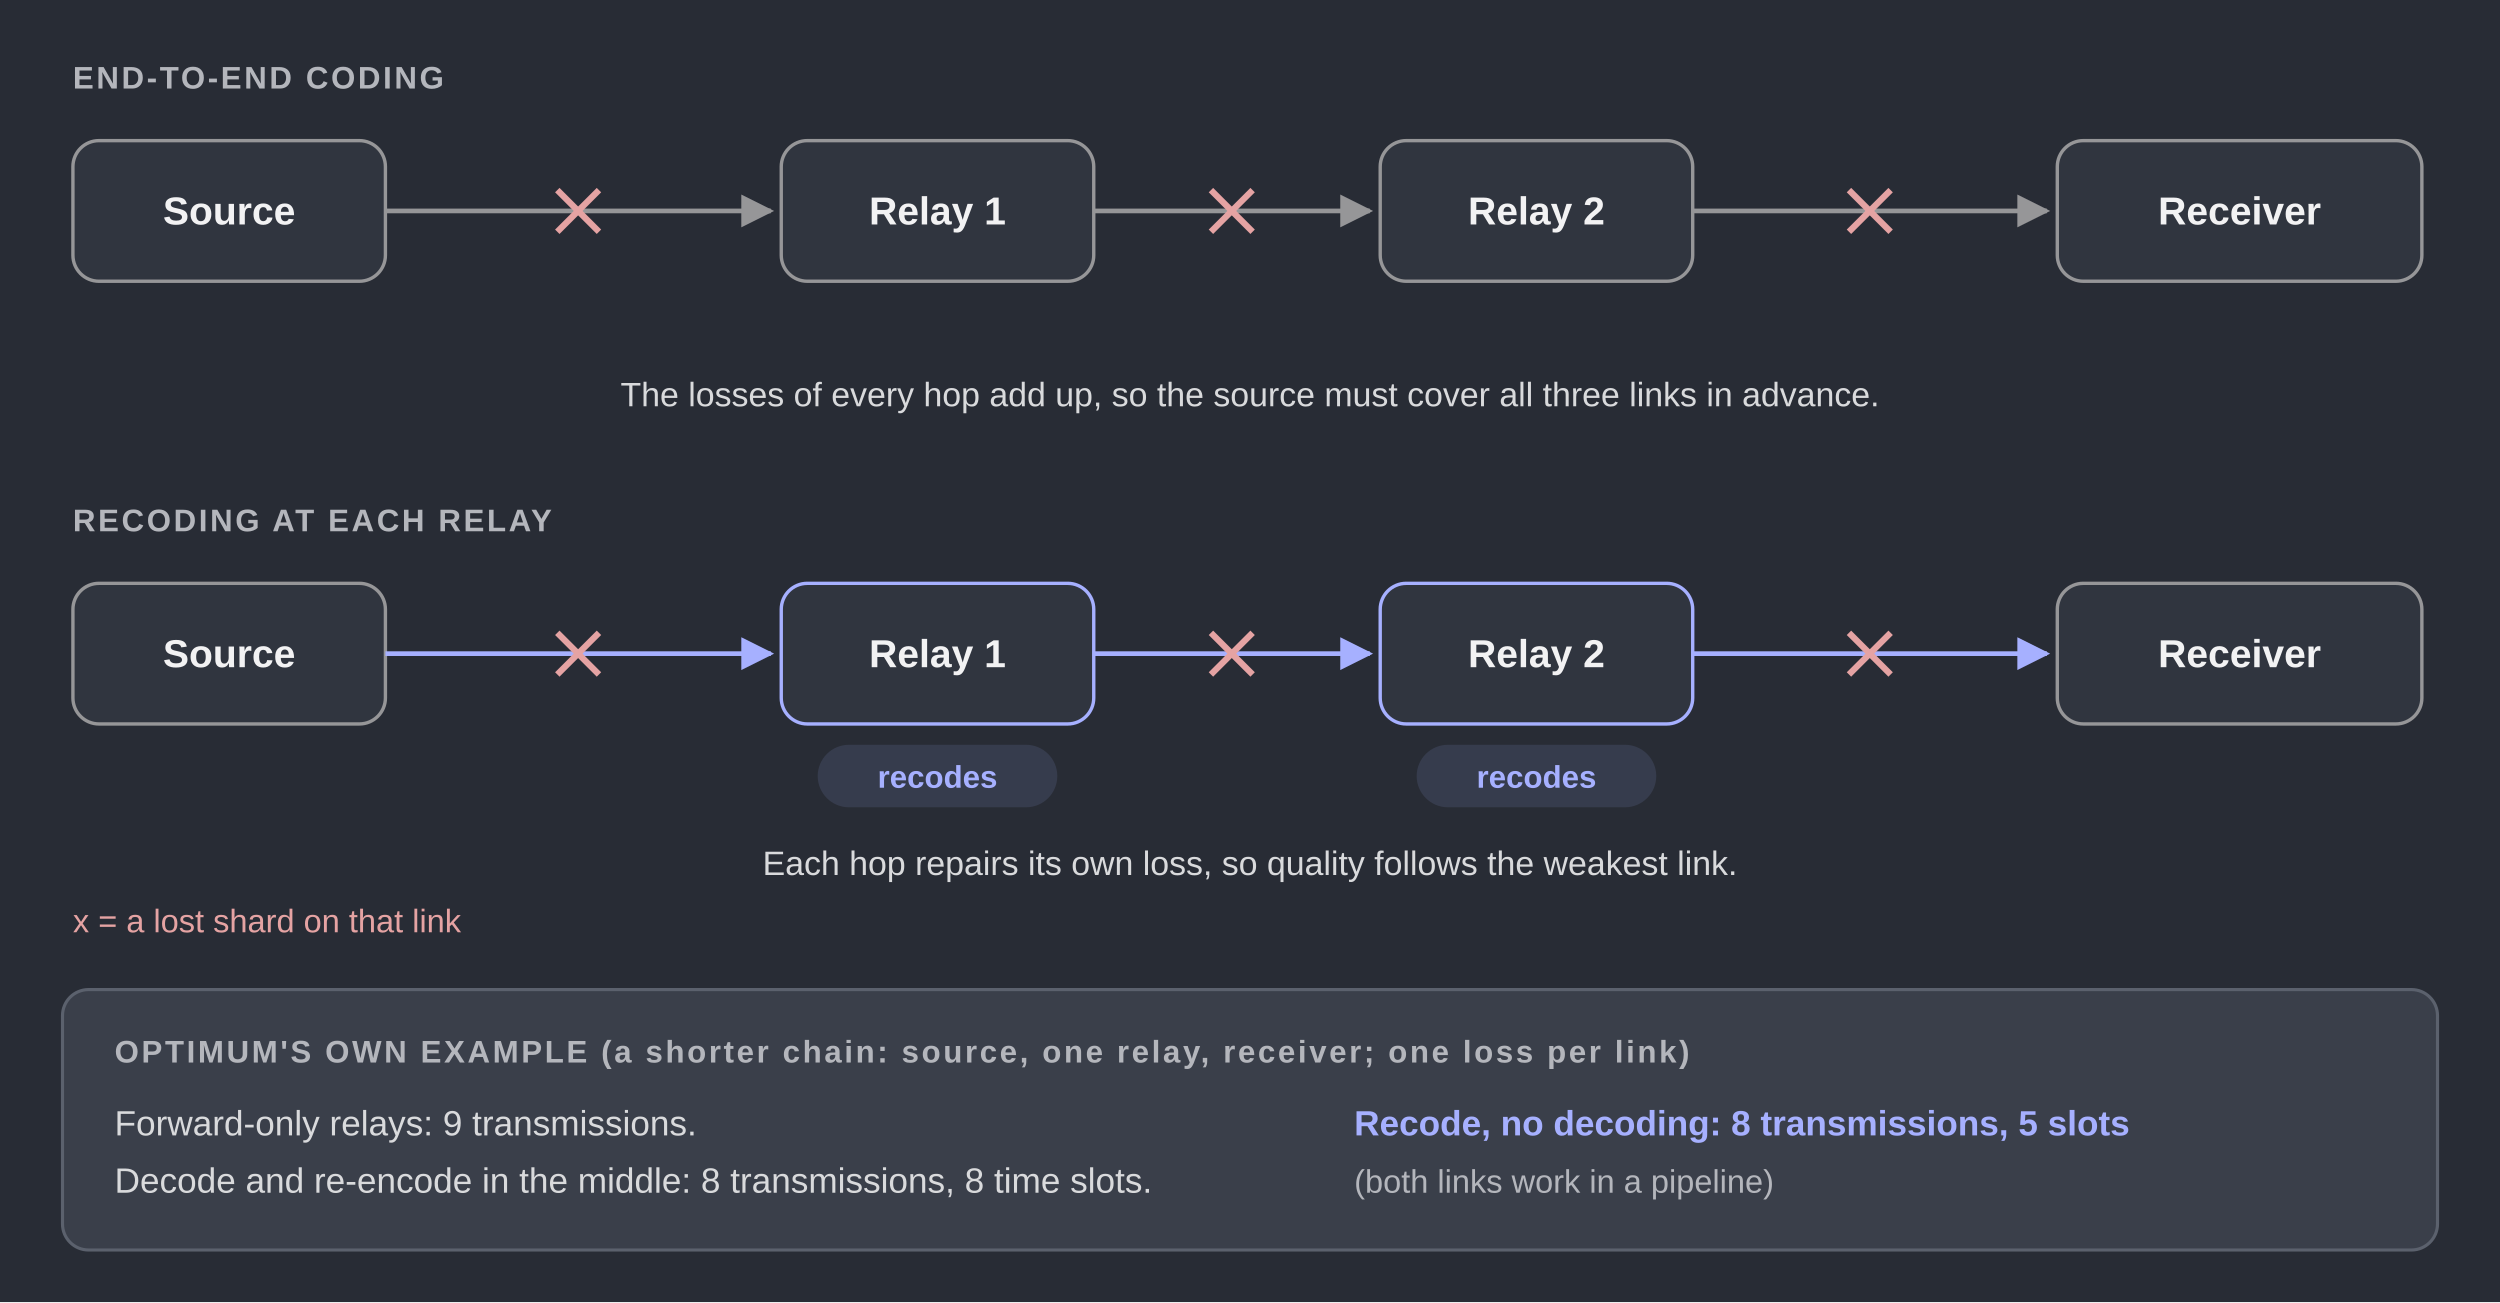
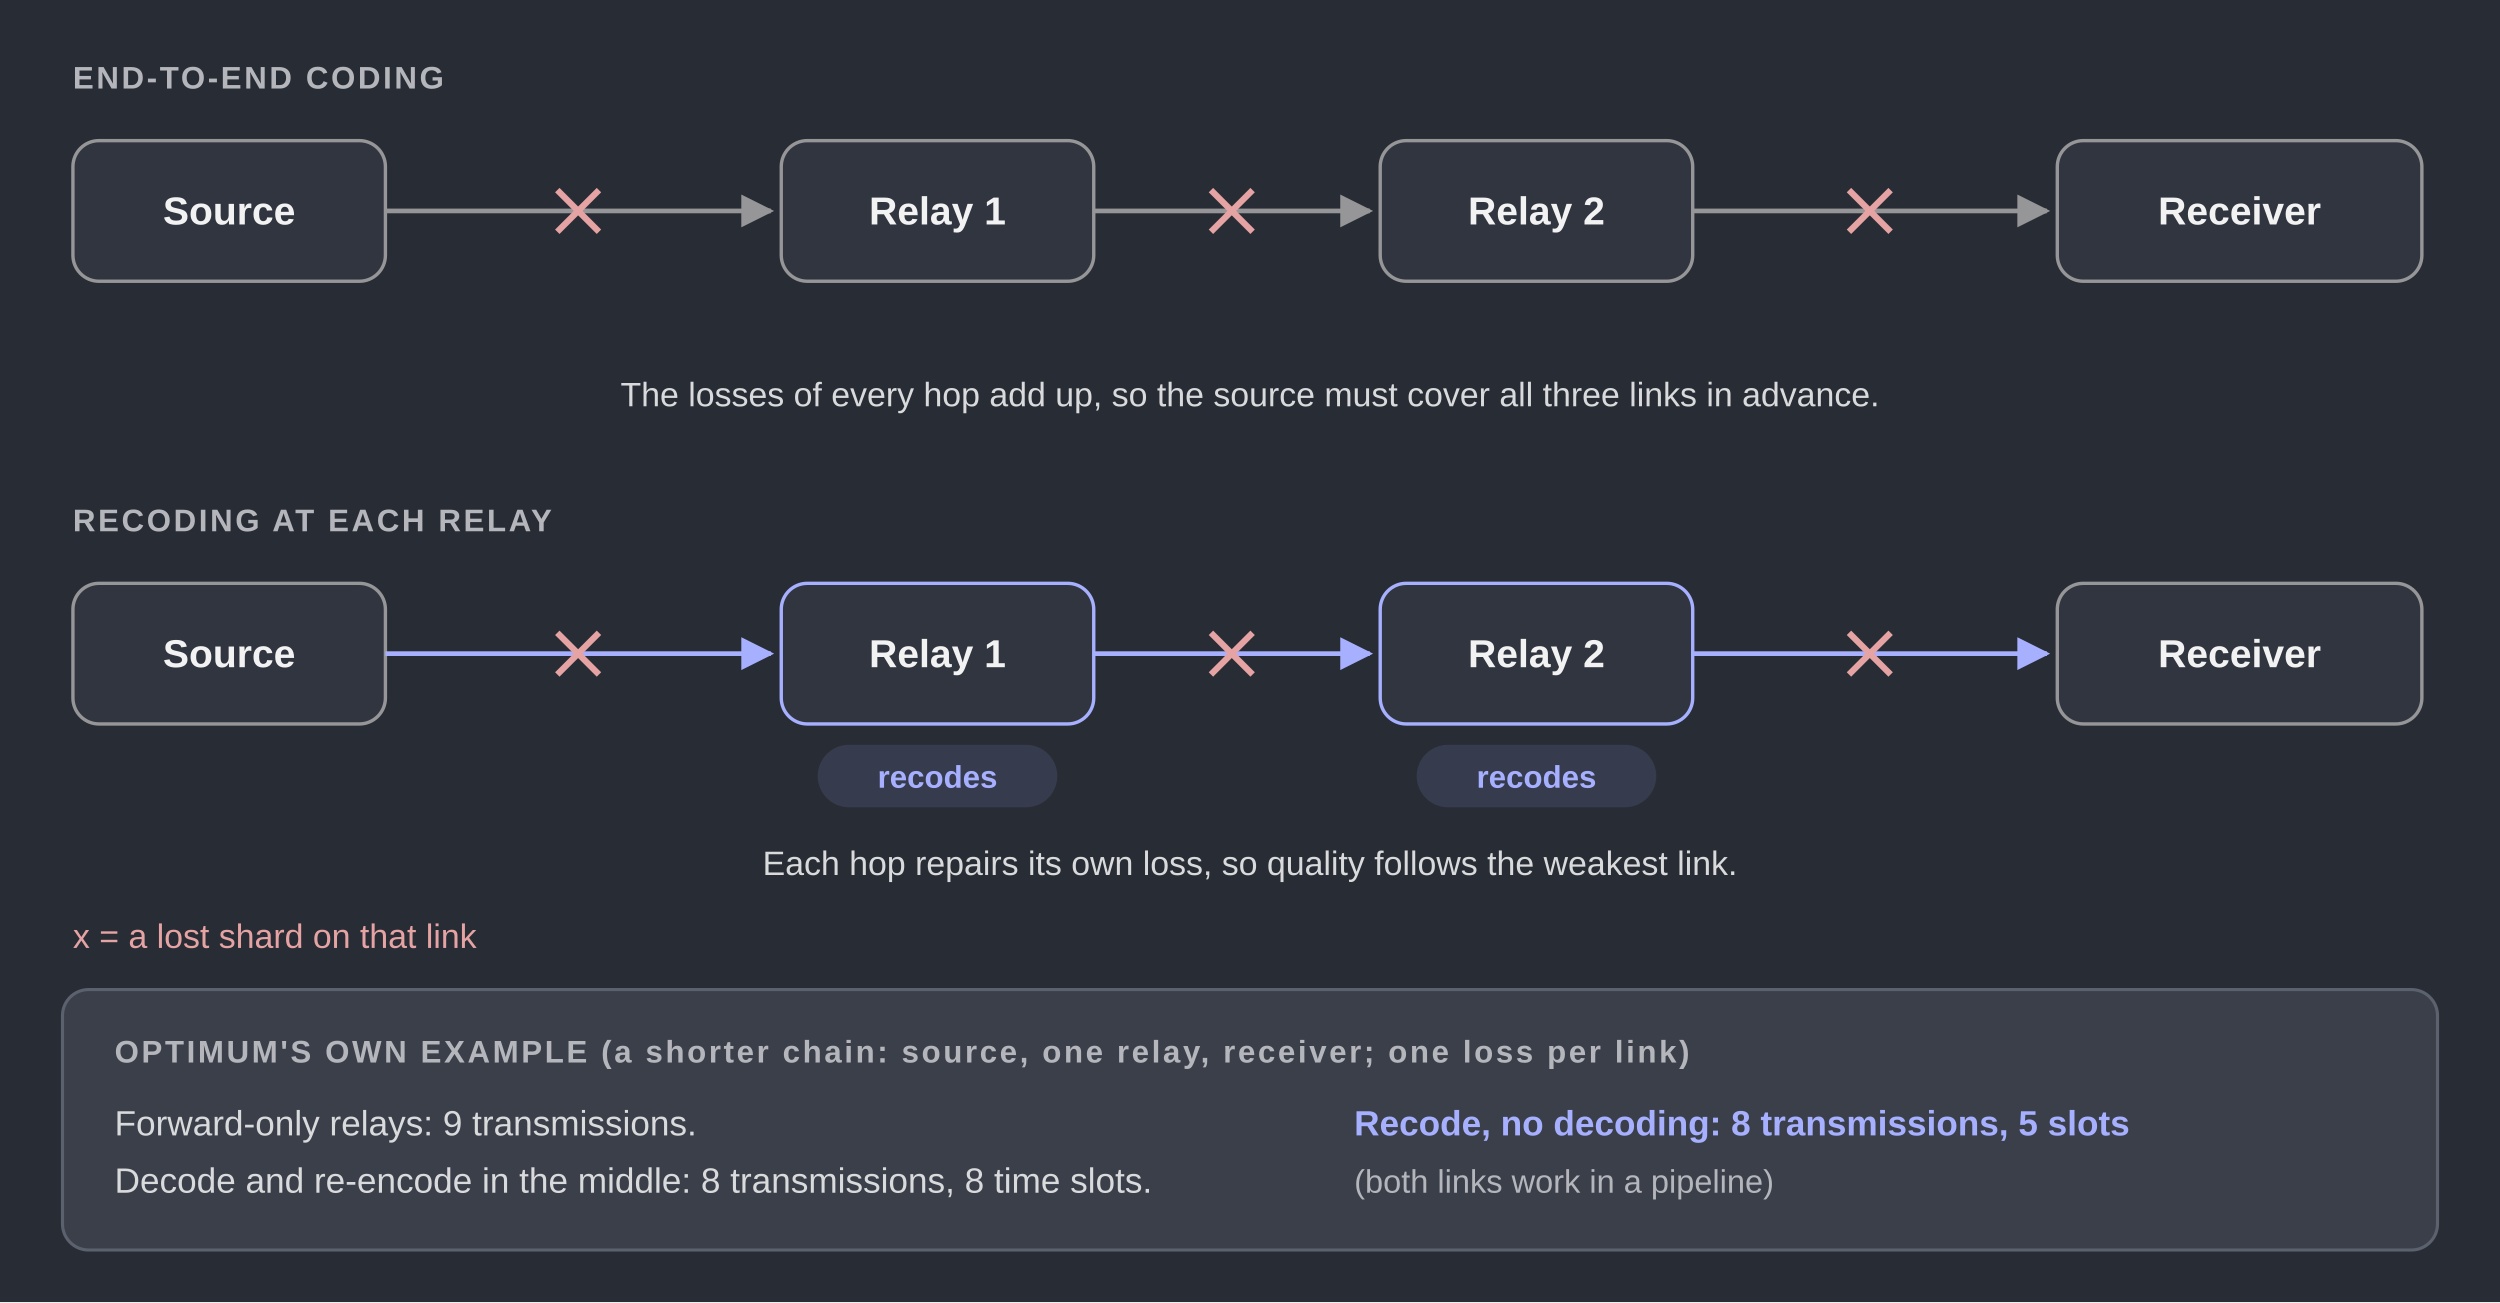
<svg xmlns="http://www.w3.org/2000/svg" viewBox="0 0 960 500" font-family="Helvetica Neue, Arial, sans-serif">
  <defs>
    <marker id="a" viewBox="0 0 10 10" refX="9" refY="5" markerWidth="7" markerHeight="7" orient="auto-start-reverse">
      <path d="M0 0L10 5L0 10z" fill="#969698" />
    </marker>
    <marker id="aw" viewBox="0 0 10 10" refX="9" refY="5" markerWidth="7" markerHeight="7" orient="auto-start-reverse">
      <path d="M0 0L10 5L0 10z" fill="#E3C27A" />
    </marker>
    <marker id="al" viewBox="0 0 10 10" refX="9" refY="5" markerWidth="7" markerHeight="7" orient="auto-start-reverse">
      <path d="M0 0L10 5L0 10z" fill="#A6B0FF" />
    </marker>
    <marker id="ab" viewBox="0 0 10 10" refX="9" refY="5" markerWidth="7" markerHeight="7" orient="auto-start-reverse">
      <path d="M0 0L10 5L0 10z" fill="#93C3EA" />
    </marker>
  </defs>
  <rect width="960" height="500" fill="#282C35" />
  <text x="28" y="34" fill="#B4B6BC" font-size="12" font-weight="600" text-anchor="start" letter-spacing="1">END-TO-END CODING</text>
  <rect x="28" y="54" width="120" height="54" rx="10" fill="#30353F" stroke="#969698" stroke-width="1.3" />
  <text x="88.0" y="86.2" fill="#F2F2F3" font-size="15" font-weight="600" text-anchor="middle">Source</text>
  <rect x="300" y="54" width="120" height="54" rx="10" fill="#30353F" stroke="#969698" stroke-width="1.3" />
  <text x="360.0" y="86.2" fill="#F2F2F3" font-size="15" font-weight="600" text-anchor="middle">Relay 1</text>
  <rect x="530" y="54" width="120" height="54" rx="10" fill="#30353F" stroke="#969698" stroke-width="1.3" />
  <text x="590.0" y="86.2" fill="#F2F2F3" font-size="15" font-weight="600" text-anchor="middle">Relay 2</text>
  <rect x="790" y="54" width="140" height="54" rx="10" fill="#30353F" stroke="#969698" stroke-width="1.3" />
  <text x="860.0" y="86.2" fill="#F2F2F3" font-size="15" font-weight="600" text-anchor="middle">Receiver</text>
  <line x1="148" y1="81" x2="296" y2="81" stroke="#969698" stroke-width="1.8" marker-end="url(#a)" />
  <line x1="214" y1="73" x2="230" y2="89" stroke="#E5A3A3" stroke-width="2.4" />
  <line x1="214" y1="89" x2="230" y2="73" stroke="#E5A3A3" stroke-width="2.4" />
  <line x1="420" y1="81" x2="526" y2="81" stroke="#969698" stroke-width="1.8" marker-end="url(#a)" />
  <line x1="465" y1="73" x2="481" y2="89" stroke="#E5A3A3" stroke-width="2.4" />
  <line x1="465" y1="89" x2="481" y2="73" stroke="#E5A3A3" stroke-width="2.4" />
  <line x1="650" y1="81" x2="786" y2="81" stroke="#969698" stroke-width="1.8" marker-end="url(#a)" />
  <line x1="710" y1="73" x2="726" y2="89" stroke="#E5A3A3" stroke-width="2.4" />
  <line x1="710" y1="89" x2="726" y2="73" stroke="#E5A3A3" stroke-width="2.4" />
  <text x="480" y="156" fill="#D9DADC" font-size="13" font-weight="400" text-anchor="middle">The losses of every hop add up, so the source must cover all three links in advance.</text>
  <text x="28" y="204" fill="#B4B6BC" font-size="12" font-weight="600" text-anchor="start" letter-spacing="1">RECODING AT EACH RELAY</text>
  <rect x="28" y="224" width="120" height="54" rx="10" fill="#30353F" stroke="#969698" stroke-width="1.3" />
  <text x="88.0" y="256.2" fill="#F2F2F3" font-size="15" font-weight="600" text-anchor="middle">Source</text>
  <rect x="300" y="224" width="120" height="54" rx="10" fill="#30353F" stroke="#A6B0FF" stroke-width="1.3" />
  <text x="360.0" y="256.2" fill="#F2F2F3" font-size="15" font-weight="600" text-anchor="middle">Relay 1</text>
  <rect x="314" y="286" width="92" height="24" rx="12" fill="rgba(166,176,255,0.12)" stroke="none" stroke-width="0" />
  <text x="360.0" y="302.5" fill="#A6B0FF" font-size="12" font-weight="600" text-anchor="middle">recodes</text>
  <rect x="530" y="224" width="120" height="54" rx="10" fill="#30353F" stroke="#A6B0FF" stroke-width="1.3" />
  <text x="590.0" y="256.2" fill="#F2F2F3" font-size="15" font-weight="600" text-anchor="middle">Relay 2</text>
  <rect x="544" y="286" width="92" height="24" rx="12" fill="rgba(166,176,255,0.12)" stroke="none" stroke-width="0" />
  <text x="590.0" y="302.5" fill="#A6B0FF" font-size="12" font-weight="600" text-anchor="middle">recodes</text>
  <rect x="790" y="224" width="140" height="54" rx="10" fill="#30353F" stroke="#969698" stroke-width="1.3" />
  <text x="860.0" y="256.2" fill="#F2F2F3" font-size="15" font-weight="600" text-anchor="middle">Receiver</text>
  <line x1="148" y1="251" x2="296" y2="251" stroke="#A6B0FF" stroke-width="1.8" marker-end="url(#al)" />
  <line x1="214" y1="243" x2="230" y2="259" stroke="#E5A3A3" stroke-width="2.4" />
  <line x1="214" y1="259" x2="230" y2="243" stroke="#E5A3A3" stroke-width="2.4" />
  <line x1="420" y1="251" x2="526" y2="251" stroke="#A6B0FF" stroke-width="1.8" marker-end="url(#al)" />
  <line x1="465" y1="243" x2="481" y2="259" stroke="#E5A3A3" stroke-width="2.4" />
  <line x1="465" y1="259" x2="481" y2="243" stroke="#E5A3A3" stroke-width="2.4" />
  <line x1="650" y1="251" x2="786" y2="251" stroke="#A6B0FF" stroke-width="1.8" marker-end="url(#al)" />
  <line x1="710" y1="243" x2="726" y2="259" stroke="#E5A3A3" stroke-width="2.4" />
  <line x1="710" y1="259" x2="726" y2="243" stroke="#E5A3A3" stroke-width="2.4" />
  <text x="480" y="336" fill="#D9DADC" font-size="13" font-weight="400" text-anchor="middle">Each hop repairs its own loss, so quality follows the weakest link.</text>
-   <text x="28" y="358" fill="#E5A3A3" font-size="12.5" font-weight="400" text-anchor="start">x = a lost shard on that link</text>
+   <text x="28" y="364" fill="#E5A3A3" font-size="13" font-weight="400" text-anchor="start">x = a lost shard on that link</text>
  <rect x="24" y="380" width="912" height="100" rx="10" fill="#3A3F4A" stroke="#5B616D" stroke-width="1.2" />
  <text x="44" y="408" fill="#B4B6BC" font-size="12" font-weight="600" text-anchor="start" letter-spacing="1">OPTIMUM'S OWN EXAMPLE (a shorter chain: source, one relay, receiver; one loss per link)</text>
  <text x="44" y="436" fill="#D9DADC" font-size="13.5" font-weight="400" text-anchor="start">Forward-only relays: 9 transmissions.</text>
  <text x="44" y="458" fill="#D9DADC" font-size="13.5" font-weight="400" text-anchor="start">Decode and re-encode in the middle: 8 transmissions, 8 time slots.</text>
  <text x="520" y="436" fill="#A6B0FF" font-size="13.5" font-weight="600" text-anchor="start">Recode, no decoding: 8 transmissions, 5 slots</text>
  <text x="520" y="458" fill="#B4B6BC" font-size="12.5" font-weight="400" text-anchor="start">(both links work in a pipeline)</text>
</svg>
